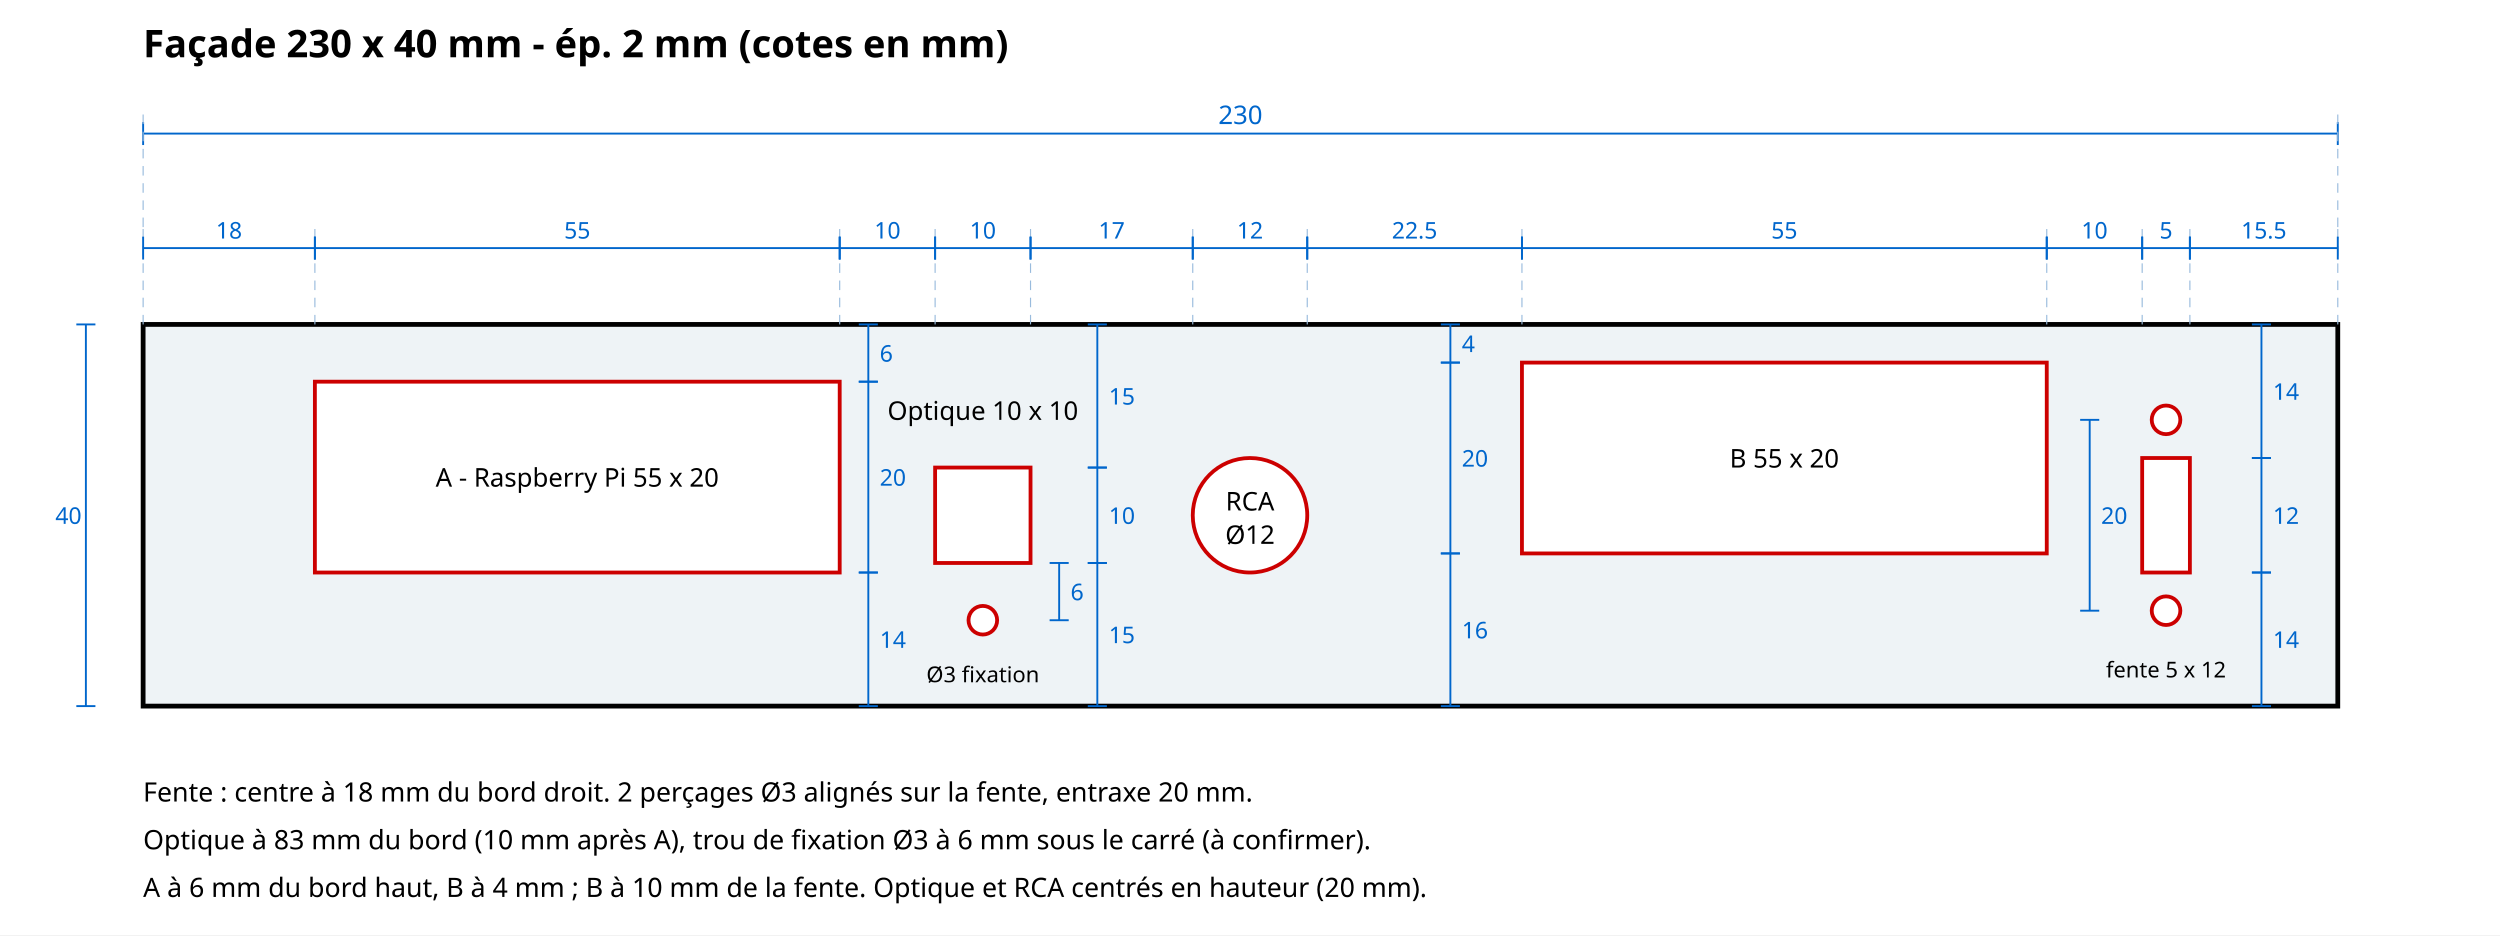
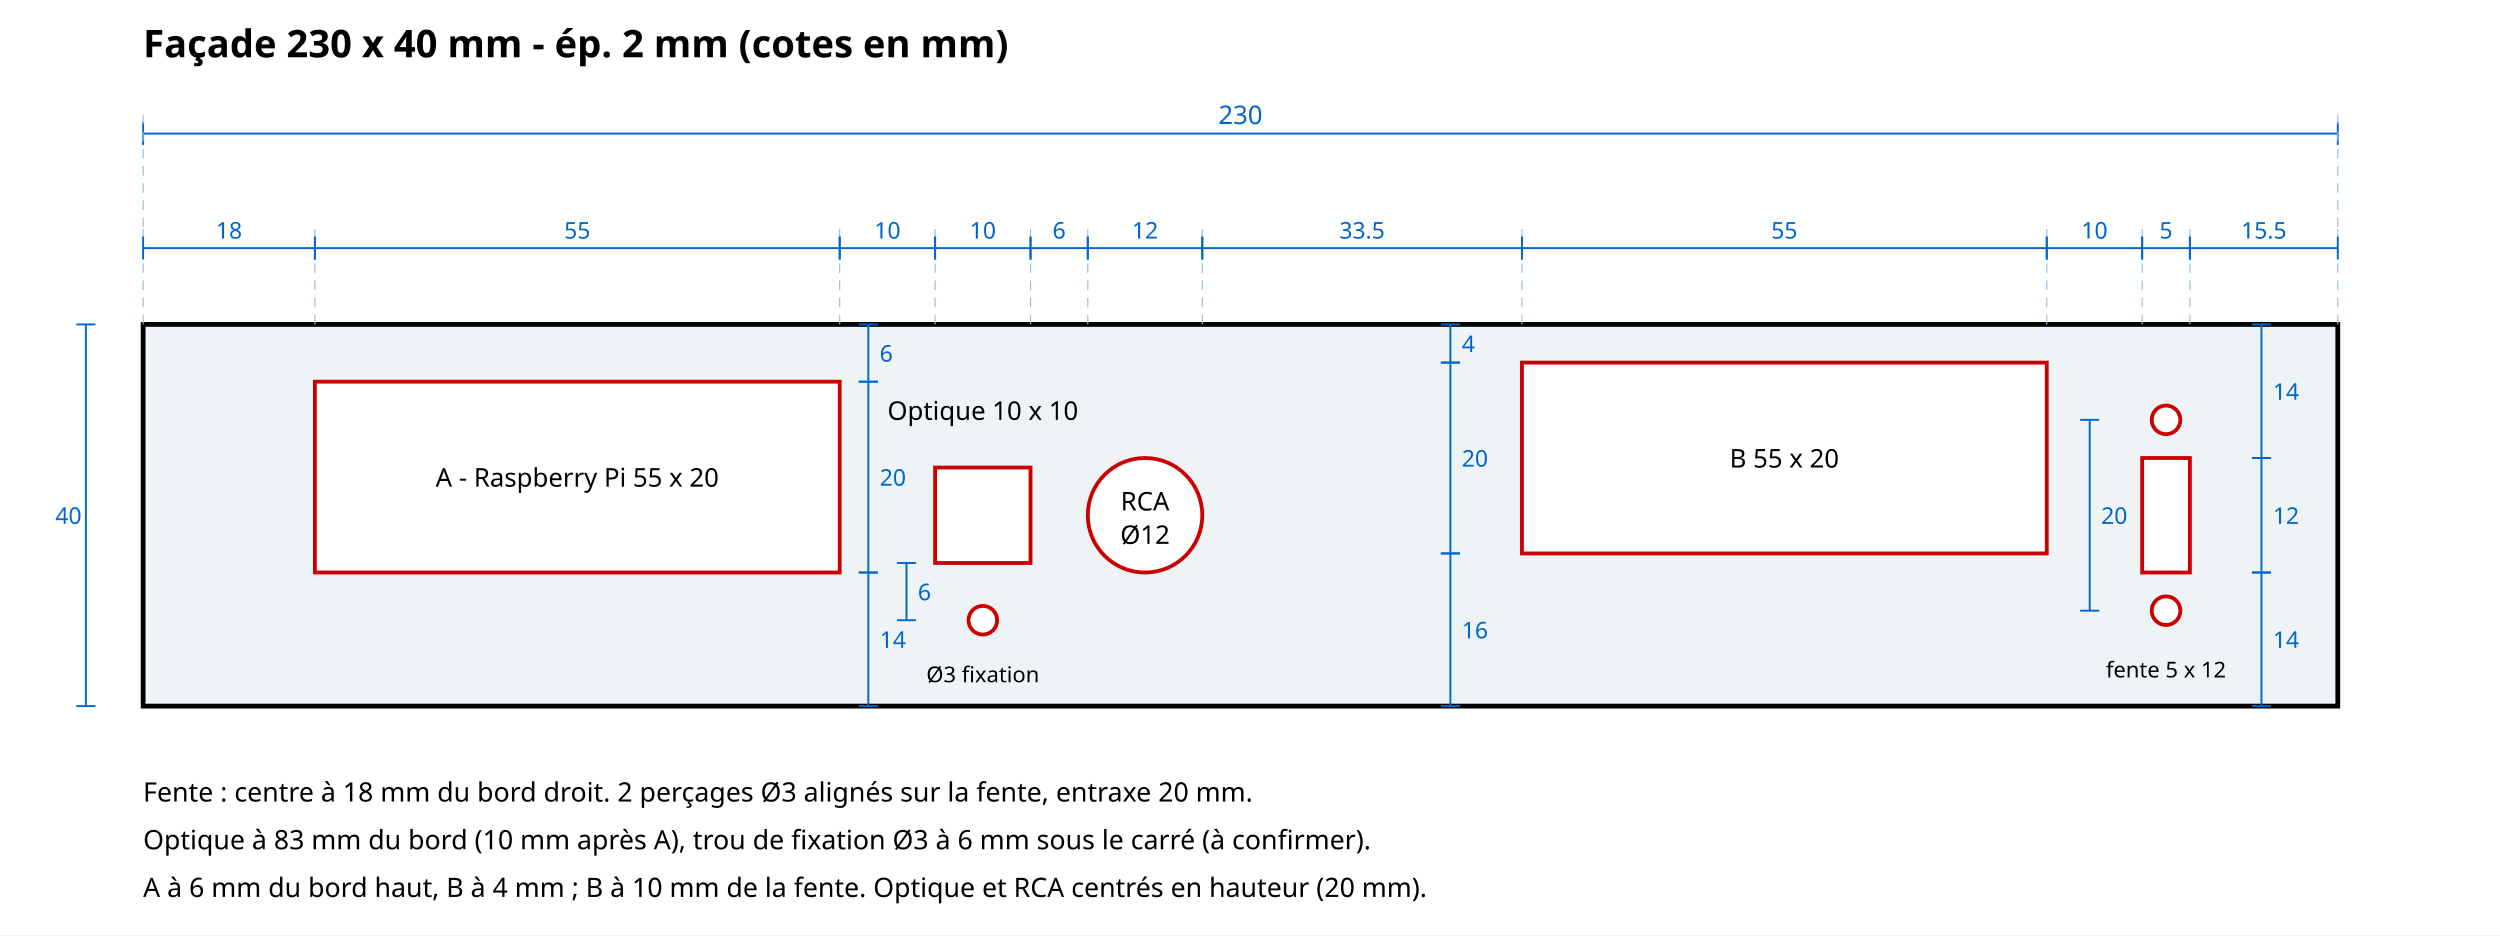
<svg xmlns="http://www.w3.org/2000/svg" viewBox="-15 -34 262 98" width="1572" height="588" font-family="sans-serif" font-size="2.7">
  <rect x="-15" y="-34" width="262" height="98" fill="#fff" />
  <style>.d{stroke:#06c;stroke-width:.2;fill:none}.t{fill:#06c;text-anchor:middle}.e{stroke:#9bd;stroke-width:.12;stroke-dasharray:1 .8}.c{fill:#fff;stroke:#c00;stroke-width:.4}.l{fill:#000;text-anchor:middle}</style>
  <text x="0" y="-28" font-size="4" font-weight="bold">Façade 230 x 40 mm - ép. 2 mm (cotes en mm)</text>
  <rect x="0" y="0" width="230" height="40" fill="#eef3f6" stroke="#000" stroke-width=".5" />
  <rect class="c" x="18" y="6" width="55" height="20" />
  <rect class="c" x="144.5" y="4" width="55" height="20" />
  <rect class="c" x="83" y="15" width="10" height="10" />
-   <circle class="c" cx="116" cy="20" r="6" />
+   <circle class="c" cx="105" cy="20" r="6" />
  <circle class="c" cx="88" cy="31" r="1.5" />
  <rect class="c" x="209.5" y="14" width="5" height="12" />
  <circle class="c" cx="212" cy="10" r="1.5" />
  <circle class="c" cx="212" cy="30" r="1.5" />
  <text class="l" x="45.5" y="17">A - Raspberry Pi 55 x 20</text>
  <text class="l" x="172" y="15">B 55 x 20</text>
  <text class="l" x="88" y="10">Optique 10 x 10</text>
  <text class="l" x="88" y="37.5" font-size="2.3">Ø3 fixation</text>
-   <text class="l" x="116" y="19.5">RCA</text>
-   <text class="l" x="116" y="23">Ø12</text>
+   <text class="l" x="105" y="19.5">RCA</text>
+   <text class="l" x="105" y="23">Ø12</text>
  <text class="l" x="212" y="37" font-size="2.3">fente 5 x 12</text>
  <path class="e" d="M0 -10V0" />
  <path class="e" d="M18 -10V0" />
  <path class="e" d="M73 -10V0" />
  <path class="e" d="M83 -10V0" />
  <path class="e" d="M93 -10V0" />
-   <path class="e" d="M110 -10V0" />
-   <path class="e" d="M122 -10V0" />
+   <path class="e" d="M99 -10V0" />
+   <path class="e" d="M111 -10V0" />
  <path class="e" d="M144.5 -10V0" />
  <path class="e" d="M199.5 -10V0" />
  <path class="e" d="M209.5 -10V0" />
  <path class="e" d="M214.5 -10V0" />
  <path class="e" d="M230 -10V0" />
  <path class="d" d="M0 -8H18M0 -9.2V-6.8M18 -9.2V-6.8" />
  <text class="t" x="9.0" y="-9" font-size="2.4">18</text>
  <path class="d" d="M18 -8H73M18 -9.2V-6.8M73 -9.2V-6.8" />
  <text class="t" x="45.5" y="-9" font-size="2.4">55</text>
  <path class="d" d="M73 -8H83M73 -9.2V-6.8M83 -9.2V-6.8" />
  <text class="t" x="78" y="-9" font-size="2.4">10</text>
  <path class="d" d="M83 -8H93M83 -9.2V-6.8M93 -9.2V-6.8" />
  <text class="t" x="88" y="-9" font-size="2.4">10</text>
-   <path class="d" d="M93 -8H110M93 -9.2V-6.8M110 -9.2V-6.8" />
-   <text class="t" x="101.5" y="-9" font-size="2.4">17</text>
-   <path class="d" d="M110 -8H122M110 -9.2V-6.8M122 -9.2V-6.8" />
-   <text class="t" x="116" y="-9" font-size="2.4">12</text>
-   <path class="d" d="M122 -8H144.5M122 -9.2V-6.8M144.5 -9.2V-6.8" />
-   <text class="t" x="133.25" y="-9" font-size="2.4">22.5</text>
+   <path class="d" d="M93 -8H99M93 -9.2V-6.8M99 -9.2V-6.8" />
+   <text class="t" x="96" y="-9" font-size="2.4">6</text>
+   <path class="d" d="M99 -8H111M99 -9.2V-6.8M111 -9.2V-6.8" />
+   <text class="t" x="105" y="-9" font-size="2.4">12</text>
+   <path class="d" d="M111 -8H144.5M111 -9.2V-6.8M144.5 -9.2V-6.8" />
+   <text class="t" x="127.75" y="-9" font-size="2.4">33.5</text>
  <path class="d" d="M144.5 -8H199.5M144.5 -9.2V-6.8M199.5 -9.2V-6.8" />
  <text class="t" x="172.0" y="-9" font-size="2.4">55</text>
  <path class="d" d="M199.5 -8H209.5M199.5 -9.2V-6.8M209.5 -9.2V-6.8" />
  <text class="t" x="204.5" y="-9" font-size="2.4">10</text>
  <path class="d" d="M209.5 -8H214.5M209.5 -9.2V-6.8M214.5 -9.2V-6.8" />
  <text class="t" x="212.0" y="-9" font-size="2.4">5</text>
  <path class="d" d="M214.5 -8H230M214.5 -9.2V-6.8M230 -9.2V-6.8" />
  <text class="t" x="222.25" y="-9" font-size="2.4">15.5</text>
  <path class="d" d="M0 -20H230M0 -21.2V-18.8M230 -21.2V-18.8" />
  <text class="t" x="115" y="-21">230</text>
  <path class="e" d="M0 -22V-10M230 -22V-10" />
  <path class="d" d="M-6 0V40M-7 0H-5M-7 40H-5" />
  <text class="t" x="-9.2" y="20.9" text-anchor="start" style="text-anchor:start" font-size="2.4">40</text>
  <path class="d" d="M76 0V6M75 0H77M75 6H77" />
  <text class="t" x="77.2" y="3.9" text-anchor="start" style="text-anchor:start" font-size="2.4">6</text>
  <path class="d" d="M76 6V26M75 6H77M75 26H77" />
  <text class="t" x="77.2" y="16.9" text-anchor="start" style="text-anchor:start" font-size="2.4">20</text>
  <path class="d" d="M76 26V40M75 26H77M75 40H77" />
  <text class="t" x="77.2" y="33.9" text-anchor="start" style="text-anchor:start" font-size="2.4">14</text>
  <path class="d" d="M137 0V4M136 0H138M136 4H138" />
  <text class="t" x="138.2" y="2.9" text-anchor="start" style="text-anchor:start" font-size="2.4">4</text>
  <path class="d" d="M137 4V24M136 4H138M136 24H138" />
  <text class="t" x="138.2" y="14.9" text-anchor="start" style="text-anchor:start" font-size="2.4">20</text>
  <path class="d" d="M137 24V40M136 24H138M136 40H138" />
  <text class="t" x="138.2" y="32.9" text-anchor="start" style="text-anchor:start" font-size="2.4">16</text>
-   <path class="d" d="M96 25V31M95 25H97M95 31H97" />
-   <text class="t" x="97.2" y="28.9" style="text-anchor:start" font-size="2.4">6</text>
-   <path class="d" d="M100 0V15M99 0H101M99 15H101" />
-   <text class="t" x="101.2" y="8.4" text-anchor="start" style="text-anchor:start" font-size="2.4">15</text>
-   <path class="d" d="M100 15V25M99 15H101M99 25H101" />
-   <text class="t" x="101.2" y="20.9" text-anchor="start" style="text-anchor:start" font-size="2.4">10</text>
-   <path class="d" d="M100 25V40M99 25H101M99 40H101" />
-   <text class="t" x="101.2" y="33.4" text-anchor="start" style="text-anchor:start" font-size="2.4">15</text>
+   <path class="d" d="M80 25V31M79 25H81M79 31H81" />
+   <text class="t" x="81.2" y="28.9" style="text-anchor:start" font-size="2.4">6</text>
  <path class="d" d="M204 10V30M203 10H205M203 30H205" />
  <text class="t" x="205.2" y="20.9" style="text-anchor:start" font-size="2.4">20</text>
  <path class="d" d="M222 0V14M221 0H223M221 14H223" />
  <text class="t" x="223.2" y="7.9" text-anchor="start" style="text-anchor:start" font-size="2.4">14</text>
  <path class="d" d="M222 14V26M221 14H223M221 26H223" />
  <text class="t" x="223.2" y="20.9" text-anchor="start" style="text-anchor:start" font-size="2.4">12</text>
  <path class="d" d="M222 26V40M221 26H223M221 40H223" />
  <text class="t" x="223.2" y="33.9" text-anchor="start" style="text-anchor:start" font-size="2.4">14</text>
  <text x="0" y="50" font-size="2.8">Fente : centre à 18 mm du bord droit. 2 perçages Ø3 alignés sur la fente, entraxe 20 mm.</text>
  <text x="0" y="55" font-size="2.8">Optique à 83 mm du bord (10 mm après A), trou de fixation Ø3 à 6 mm sous le carré (à confirmer).</text>
  <text x="0" y="60" font-size="2.8">A à 6 mm du bord haut, B à 4 mm ; B à 10 mm de la fente. Optique et RCA centrés en hauteur (20 mm).</text>
</svg>
